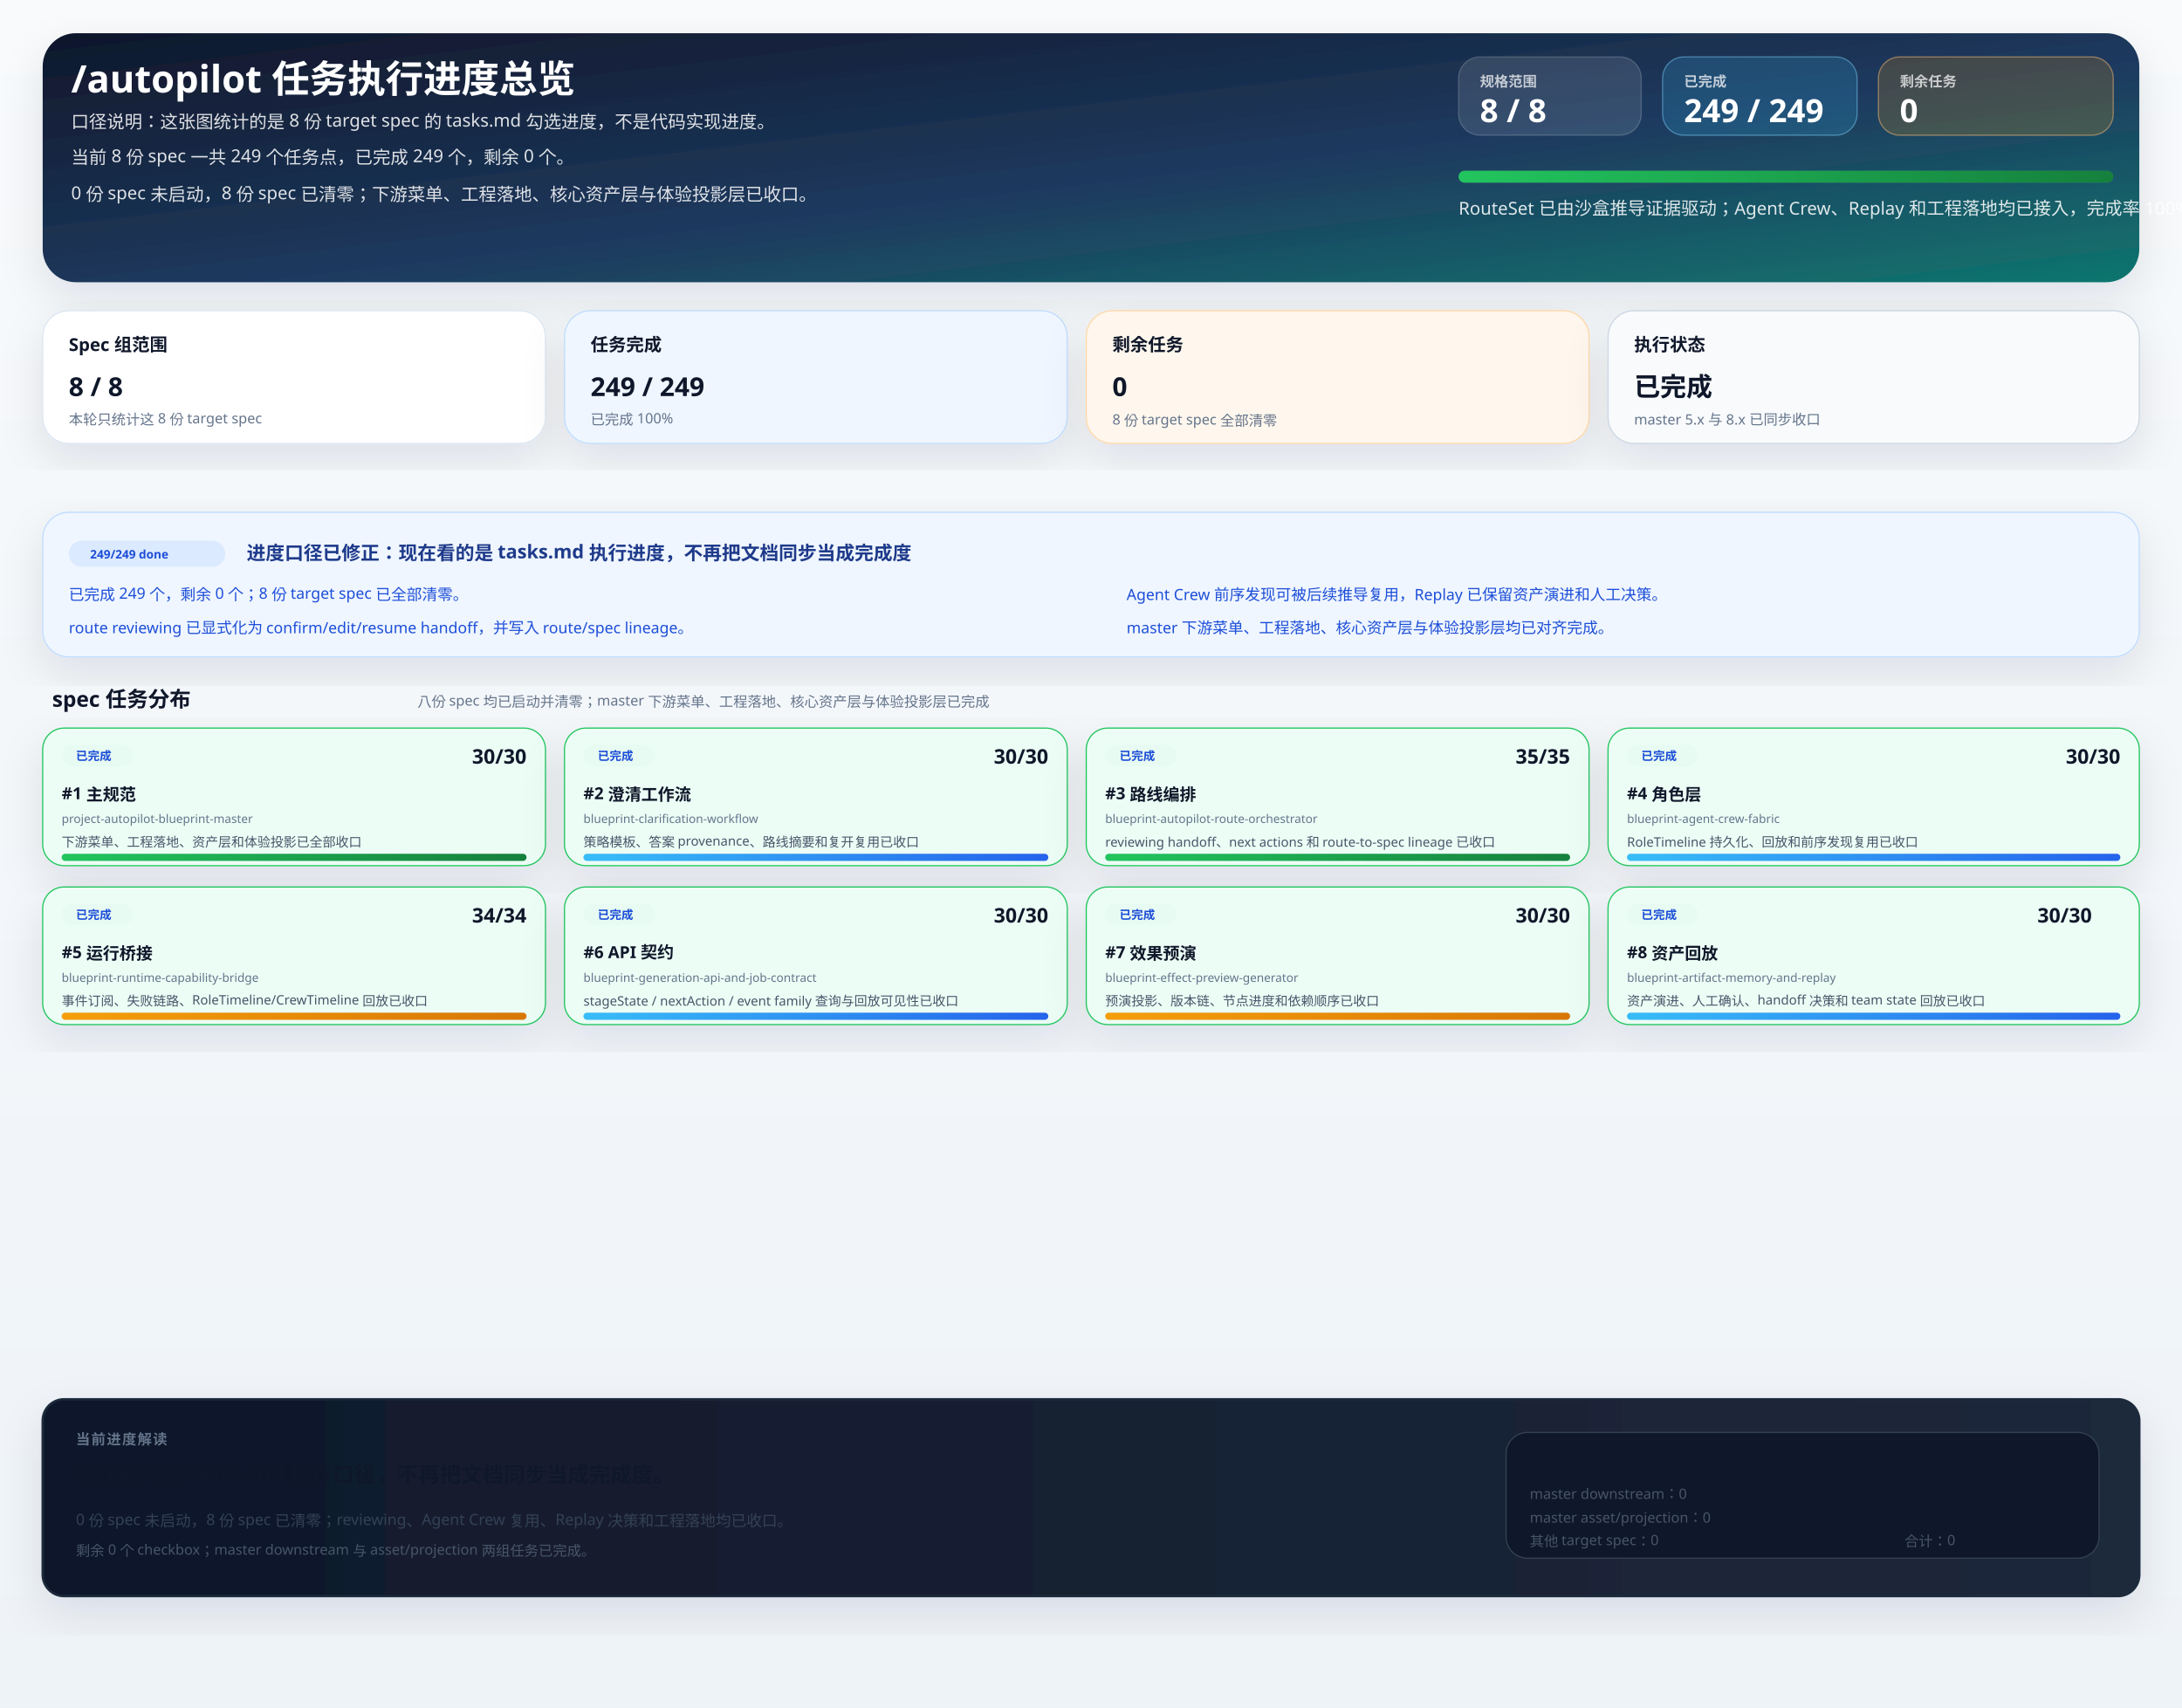
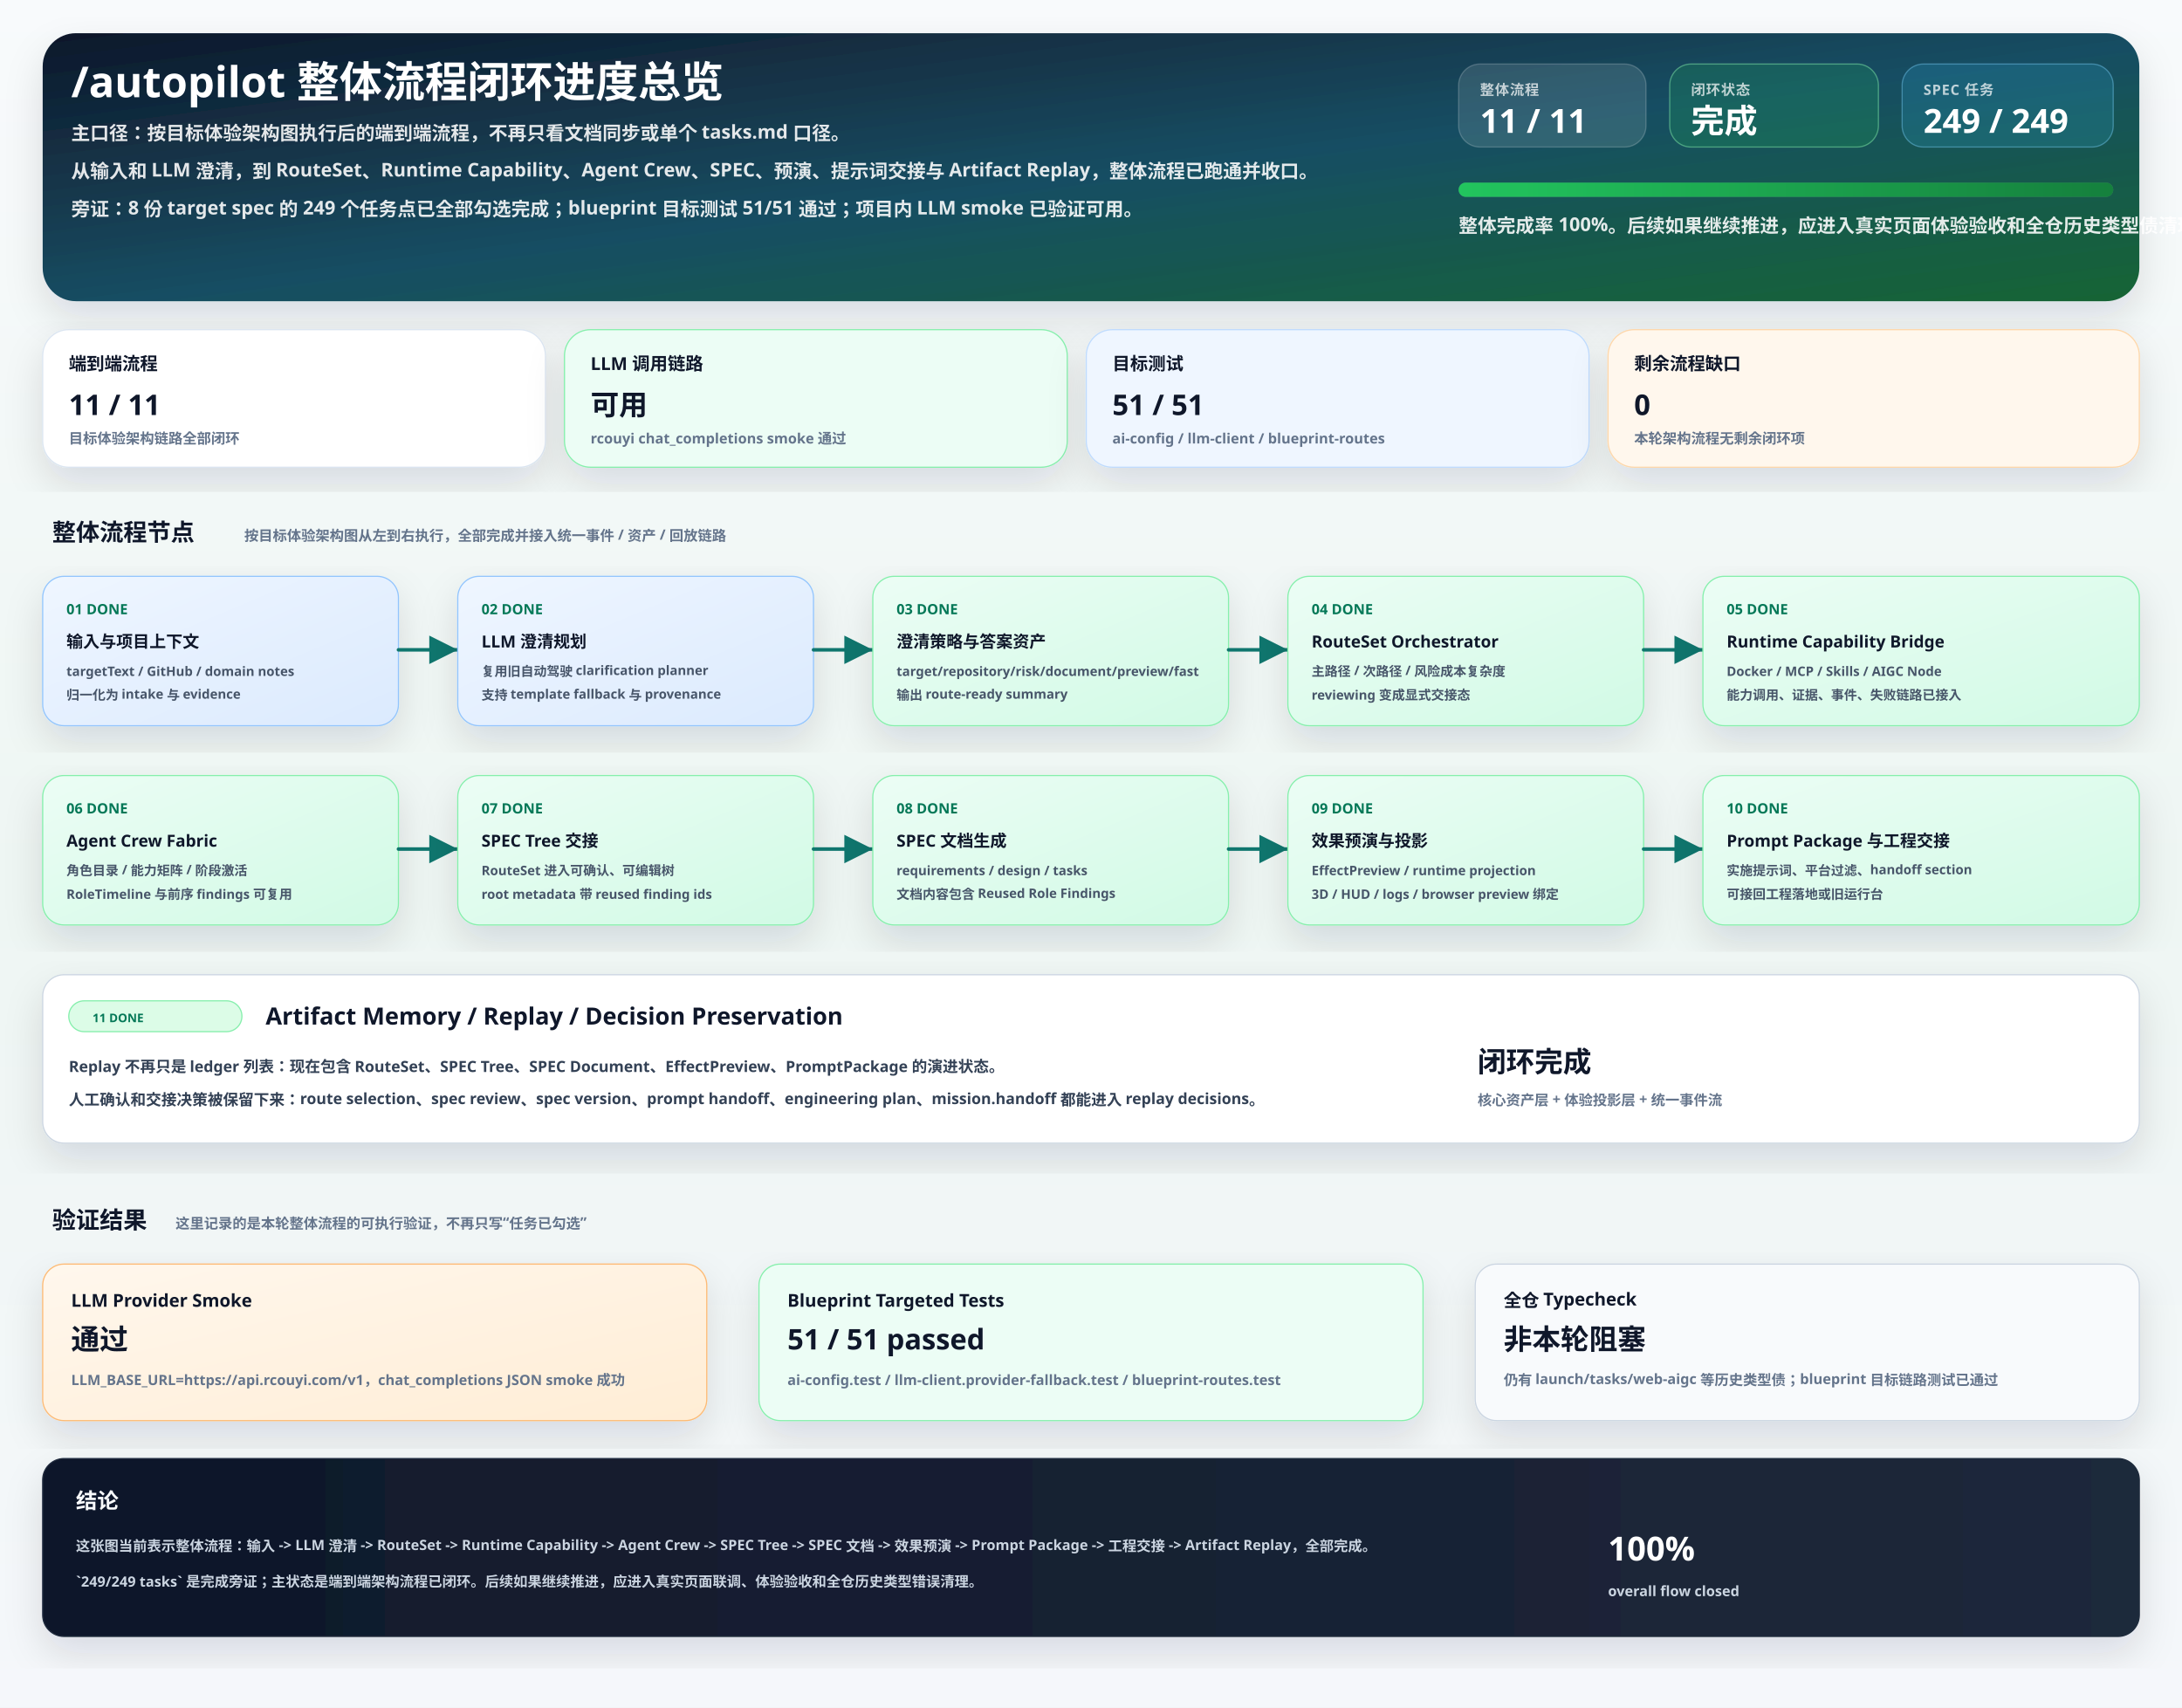
<svg xmlns="http://www.w3.org/2000/svg" width="1840" height="1440" viewBox="0 0 1840 1440" role="img" aria-labelledby="title desc">
  <defs>
    <linearGradient id="bg" x1="0" y1="0" x2="0" y2="1">
      <stop offset="0%" stop-color="#f8fafc" />
-       <stop offset="100%" stop-color="#eef3f8" />
+       <stop offset="52%" stop-color="#eef6f3" />
+       <stop offset="100%" stop-color="#f5f7fb" />
    </linearGradient>
    <linearGradient id="hero" x1="0" y1="0" x2="1" y2="1">
      <stop offset="0%" stop-color="#0f172a" />
-       <stop offset="56%" stop-color="#1e3a5f" />
-       <stop offset="100%" stop-color="#0f766e" />
+       <stop offset="52%" stop-color="#164e63" />
+       <stop offset="100%" stop-color="#166534" />
    </linearGradient>
    <linearGradient id="doneFill" x1="0" y1="0" x2="1" y2="0">
      <stop offset="0%" stop-color="#22c55e" />
      <stop offset="100%" stop-color="#15803d" />
    </linearGradient>
-     <linearGradient id="crewFill" x1="0" y1="0" x2="1" y2="0">
-       <stop offset="0%" stop-color="#38bdf8" />
-       <stop offset="100%" stop-color="#2563eb" />
-     </linearGradient>
-     <linearGradient id="patchFill" x1="0" y1="0" x2="1" y2="0">
-       <stop offset="0%" stop-color="#f59e0b" />
-       <stop offset="100%" stop-color="#d97706" />
+     <linearGradient id="flowFill" x1="0" y1="0" x2="1" y2="1">
+       <stop offset="0%" stop-color="#ecfdf5" />
+       <stop offset="100%" stop-color="#d1fae5" />
+     </linearGradient>
+     <linearGradient id="llmFill" x1="0" y1="0" x2="1" y2="1">
+       <stop offset="0%" stop-color="#eff6ff" />
+       <stop offset="100%" stop-color="#dbeafe" />
+     </linearGradient>
+     <linearGradient id="verifyFill" x1="0" y1="0" x2="1" y2="1">
+       <stop offset="0%" stop-color="#fff7ed" />
+       <stop offset="100%" stop-color="#ffedd5" />
    </linearGradient>
    <linearGradient id="darkBand" x1="0" y1="0" x2="1" y2="0">
      <stop offset="0%" stop-color="#0f172a" />
      <stop offset="100%" stop-color="#1e293b" />
    </linearGradient>
-     <filter id="shadow" x="-20%" y="-20%" width="140%" height="140%">
-       <feDropShadow dx="0" dy="14" stdDeviation="18" flood-color="#0f172a" flood-opacity="0.10" />
+     <filter id="shadow" x="-18%" y="-18%" width="136%" height="136%">
+       <feDropShadow dx="0" dy="14" stdDeviation="16" flood-color="#0f172a" flood-opacity="0.12" />
    </filter>
+     <marker id="arrow" markerWidth="12" markerHeight="12" refX="10" refY="6" orient="auto">
+       <path d="M2,2 L10,6 L2,10 Z" fill="#0f766e" />
+     </marker>
    <style>
-       .hero-title { font: 700 32px "Segoe UI", "Microsoft YaHei", sans-serif; fill: #ffffff; }
-       .hero-sub { font: 500 15px "Segoe UI", "Microsoft YaHei", sans-serif; fill: rgba(255,255,255,0.86); }
-       .hero-k { font: 600 12px "Segoe UI", "Microsoft YaHei", sans-serif; fill: rgba(255,255,255,0.72); }
-       .hero-v { font: 700 27px "Segoe UI", "Microsoft YaHei", sans-serif; fill: #ffffff; }
-       .card-title { font: 700 15px "Segoe UI", "Microsoft YaHei", sans-serif; fill: #0f172a; }
-       .card-value { font: 700 22px "Segoe UI", "Microsoft YaHei", sans-serif; fill: #0f172a; }
-       .card-meta { font: 500 12px "Segoe UI", "Microsoft YaHei", sans-serif; fill: #64748b; }
-       .kicker { font: 600 12px "Segoe UI", "Microsoft YaHei", sans-serif; fill: #64748b; letter-spacing: 1px; }
-       .label { font: 700 14px "Segoe UI", "Microsoft YaHei", sans-serif; fill: #0f172a; }
-       .body { font: 500 13px "Segoe UI", "Microsoft YaHei", sans-serif; fill: #334155; }
-       .small { font: 500 12px "Segoe UI", "Microsoft YaHei", sans-serif; fill: #475569; }
-       .section-title { font: 700 18px "Segoe UI", "Microsoft YaHei", sans-serif; fill: #0f172a; }
-       .section-meta { font: 500 12px "Segoe UI", "Microsoft YaHei", sans-serif; fill: #64748b; }
-       .spec-title { font: 700 14px "Segoe UI", "Microsoft YaHei", sans-serif; fill: #0f172a; }
-       .spec-slug { font: 500 10px "Segoe UI", "Microsoft YaHei", sans-serif; fill: #64748b; }
-       .spec-task { font: 500 11px "Segoe UI", "Microsoft YaHei", sans-serif; fill: #475569; }
-       .badge-done { font: 700 10px "Segoe UI", "Microsoft YaHei", sans-serif; fill: #15803d; }
-       .badge-work { font: 700 10px "Segoe UI", "Microsoft YaHei", sans-serif; fill: #1d4ed8; }
-       .badge-reopen { font: 700 10px "Segoe UI", "Microsoft YaHei", sans-serif; fill: #a16207; }
-       .badge-idle { font: 700 10px "Segoe UI", "Microsoft YaHei", sans-serif; fill: #475569; }
-       .alert-title { font: 700 16px "Segoe UI", "Microsoft YaHei", sans-serif; fill: #1e3a8a; }
-       .alert-copy { font: 500 13px "Segoe UI", "Microsoft YaHei", sans-serif; fill: #1d4ed8; }
-       .legend { font: 500 11px "Segoe UI", "Microsoft YaHei", sans-serif; fill: #64748b; }
-       .foot { font: 500 12px "Segoe UI", "Microsoft YaHei", sans-serif; fill: #64748b; }
+       .hero-title { font: 800 36px "Segoe UI", "Microsoft YaHei", sans-serif; fill: #ffffff; }
+       .hero-sub { font: 600 16px "Segoe UI", "Microsoft YaHei", sans-serif; fill: rgba(255,255,255,0.88); }
+       .hero-k { font: 700 12px "Segoe UI", "Microsoft YaHei", sans-serif; fill: rgba(255,255,255,0.72); letter-spacing: 0.6px; }
+       .hero-v { font: 800 28px "Segoe UI", "Microsoft YaHei", sans-serif; fill: #ffffff; }
+       .kicker { font: 800 12px "Segoe UI", "Microsoft YaHei", sans-serif; fill: #64748b; letter-spacing: 1px; }
+       .section-title { font: 800 20px "Segoe UI", "Microsoft YaHei", sans-serif; fill: #0f172a; }
+       .section-meta { font: 600 12px "Segoe UI", "Microsoft YaHei", sans-serif; fill: #64748b; }
+       .card-title { font: 800 15px "Segoe UI", "Microsoft YaHei", sans-serif; fill: #0f172a; }
+       .card-value { font: 800 24px "Segoe UI", "Microsoft YaHei", sans-serif; fill: #0f172a; }
+       .card-meta { font: 600 12px "Segoe UI", "Microsoft YaHei", sans-serif; fill: #64748b; }
+       .flow-title { font: 800 14px "Segoe UI", "Microsoft YaHei", sans-serif; fill: #0f172a; }
+       .flow-copy { font: 600 11px "Segoe UI", "Microsoft YaHei", sans-serif; fill: #475569; }
+       .flow-id { font: 900 12px "Segoe UI", "Microsoft YaHei", sans-serif; fill: #047857; }
+       .badge { font: 800 10px "Segoe UI", "Microsoft YaHei", sans-serif; fill: #047857; }
+       .body { font: 600 13px "Segoe UI", "Microsoft YaHei", sans-serif; fill: #334155; }
+       .small { font: 600 12px "Segoe UI", "Microsoft YaHei", sans-serif; fill: #475569; }
+       .white-title { font: 800 18px "Segoe UI", "Microsoft YaHei", sans-serif; fill: #f8fafc; }
+       .white-copy { font: 600 12px "Segoe UI", "Microsoft YaHei", sans-serif; fill: #cbd5e1; }
      .card { rx: 18; filter: url(#shadow); }
+       .line { fill: none; stroke: #0f766e; stroke-width: 3; stroke-linecap: round; stroke-linejoin: round; marker-end: url(#arrow); }
    </style>
  </defs>
-   <rect x="0" y="0" width="1840" height="1440" fill="url(#bg)" />
-   <rect x="36" y="28" width="1768" height="210" rx="28" fill="url(#hero)" filter="url(#shadow)" />
-   <text x="60" y="78" class="hero-title">/autopilot 任务执行进度总览</text>
-   <text x="60" y="108" class="hero-sub">口径说明：这张图统计的是 8 份 target spec 的 tasks.md 勾选进度，不是代码实现进度。</text>
-   <text x="60" y="138" class="hero-sub">当前 8 份 spec 一共 249 个任务点，已完成 249 个，剩余 0 个。</text>
-   <text x="60" y="168" class="hero-sub">0 份 spec 未启动，8 份 spec 已清零；下游菜单、工程落地、核心资产层与体验投影层已收口。</text>
-   <rect x="1230" y="48" width="154" height="66" rx="18" fill="rgba(255,255,255,0.11)" stroke="rgba(255,255,255,0.18)" />
-   <text x="1248" y="73" class="hero-k">规格范围</text>
-   <text x="1248" y="103" class="hero-v">8 / 8</text>
-   <rect x="1402" y="48" width="164" height="66" rx="18" fill="rgba(56,189,248,0.18)" stroke="rgba(125,211,252,0.46)" />
-   <text x="1420" y="73" class="hero-k">已完成</text>
-   <text x="1420" y="103" class="hero-v">249 / 249</text>
-   <rect x="1584" y="48" width="198" height="66" rx="18" fill="rgba(245,158,11,0.18)" stroke="rgba(253,186,116,0.50)" />
-   <text x="1602" y="73" class="hero-k">剩余任务</text>
-   <text x="1602" y="103" class="hero-v">0</text>
-   <rect x="1230" y="144" width="552" height="10" rx="5" fill="rgba(255,255,255,0.18)" />
-   <rect x="1230" y="144" width="552" height="10" rx="5" fill="url(#doneFill)" />
-   <text x="1230" y="181" class="hero-sub">RouteSet 已由沙盒推导证据驱动；Agent Crew、Replay 和工程落地均已接入，完成率 100%。</text>
-   <rect x="36" y="262" width="424" height="112" rx="22" fill="#ffffff" stroke="#dbe5f1" filter="url(#shadow)" />
-   <text x="58" y="296" class="card-title">Spec 组范围</text>
-   <text x="58" y="334" class="card-value">8 / 8</text>
-   <text x="58" y="358" class="card-meta">本轮只统计这 8 份 target spec</text>
-   <rect x="476" y="262" width="424" height="112" rx="22" fill="#eff6ff" stroke="#bfdbfe" filter="url(#shadow)" />
-   <text x="498" y="296" class="card-title">任务完成</text>
-   <text x="498" y="334" class="card-value">249 / 249</text>
-   <text x="498" y="358" class="card-meta">已完成 100%</text>
-   <rect x="916" y="262" width="424" height="112" rx="22" fill="#fff7ed" stroke="#fed7aa" filter="url(#shadow)" />
-   <text x="938" y="296" class="card-title">剩余任务</text>
-   <text x="938" y="334" class="card-value">0</text>
-   <text x="938" y="358" class="card-meta">8 份 target spec 全部清零</text>
-   <rect x="1356" y="262" width="448" height="112" rx="22" fill="#f8fafc" stroke="#cbd5e1" filter="url(#shadow)" />
-   <text x="1378" y="296" class="card-title">执行状态</text>
-   <text x="1378" y="334" class="card-value">已完成</text>
-   <text x="1378" y="358" class="card-meta">master 5.x 与 8.x 已同步收口</text>
-   <rect x="36" y="432" width="1768" height="122" rx="22" fill="#eff6ff" stroke="#bfdbfe" filter="url(#shadow)" />
-   <rect x="58" y="456" width="132" height="22" rx="11" fill="#dbeafe" />
-   <text x="76" y="471" class="badge-work">249/249 done</text>
-   <text x="208" y="472" class="alert-title">进度口径已修正：现在看的是 tasks.md 执行进度，不再把文档同步当成完成度</text>
-   <text x="58" y="506" class="alert-copy">已完成 249 个，剩余 0 个；8 份 target spec 已全部清零。</text>
-   <text x="58" y="534" class="alert-copy">route reviewing 已显式化为 confirm/edit/resume handoff，并写入 route/spec lineage。</text>
-   <text x="950" y="506" class="alert-copy">Agent Crew 前序发现可被后续推导复用，Replay 已保留资产演进和人工决策。</text>
-   <text x="950" y="534" class="alert-copy">master 下游菜单、工程落地、核心资产层与体验投影层均已对齐完成。</text>
-   <text x="44" y="596" class="section-title">spec 任务分布</text>
-   <text x="352" y="596" class="section-meta">八份 spec 均已启动并清零；master 下游菜单、工程落地、核心资产层与体验投影层已完成</text>
-   <rect x="36" y="614" width="424" height="116" rx="18" fill="#ecfdf5" stroke="#22c55e" filter="url(#shadow)" />
-   <rect x="52" y="628" width="60" height="18" rx="9" fill="#e8fbf2" />
-   <text x="64" y="641" class="badge-work">已完成</text>
-   <text x="444" y="644" text-anchor="end" class="card-value" style="font-size:17px;">30/30</text>
-   <text x="52" y="674" class="spec-title">#1 主规范</text>
-   <text x="52" y="694" class="spec-slug">project-autopilot-blueprint-master</text>
-   <text x="52" y="714" class="spec-task">下游菜单、工程落地、资产层和体验投影已全部收口</text>
-   <rect x="52" y="720" width="392" height="6" rx="3" fill="#e5ebf3" />
-   <rect x="52" y="720" width="392" height="6" rx="3" fill="url(#doneFill)" />
-   <rect x="476" y="614" width="424" height="116" rx="18" fill="#ecfdf5" stroke="#22c55e" filter="url(#shadow)" />
-   <rect x="492" y="628" width="60" height="18" rx="9" fill="#e8fbf2" />
-   <text x="504" y="641" class="badge-work">已完成</text>
-   <text x="884" y="644" text-anchor="end" class="card-value" style="font-size:17px;">30/30</text>
-   <text x="492" y="674" class="spec-title">#2 澄清工作流</text>
-   <text x="492" y="694" class="spec-slug">blueprint-clarification-workflow</text>
-   <text x="492" y="714" class="spec-task">策略模板、答案 provenance、路线摘要和复开复用已收口</text>
-   <rect x="492" y="720" width="392" height="6" rx="3" fill="#e5ebf3" />
-   <rect x="492" y="720" width="392" height="6" rx="3" fill="url(#crewFill)" />
-   <rect x="916" y="614" width="424" height="116" rx="18" fill="#ecfdf5" stroke="#22c55e" filter="url(#shadow)" />
-   <rect x="932" y="628" width="60" height="18" rx="9" fill="#e8fbf2" />
-   <text x="944" y="641" class="badge-work">已完成</text>
-   <text x="1324" y="644" text-anchor="end" class="card-value" style="font-size:17px;">35/35</text>
-   <text x="932" y="674" class="spec-title">#3 路线编排</text>
-   <text x="932" y="694" class="spec-slug">blueprint-autopilot-route-orchestrator</text>
-   <text x="932" y="714" class="spec-task">reviewing handoff、next actions 和 route-to-spec lineage 已收口</text>
-   <rect x="932" y="720" width="392" height="6" rx="3" fill="#e5ebf3" />
-   <rect x="932" y="720" width="392" height="6" rx="3" fill="url(#doneFill)" />
-   <rect x="1356" y="614" width="448" height="116" rx="18" fill="#ecfdf5" stroke="#22c55e" filter="url(#shadow)" />
-   <rect x="1372" y="628" width="60" height="18" rx="9" fill="#e8fbf2" />
-   <text x="1384" y="641" class="badge-work">已完成</text>
-   <text x="1788" y="644" text-anchor="end" class="card-value" style="font-size:17px;">30/30</text>
-   <text x="1372" y="674" class="spec-title">#4 角色层</text>
-   <text x="1372" y="694" class="spec-slug">blueprint-agent-crew-fabric</text>
-   <text x="1372" y="714" class="spec-task">RoleTimeline 持久化、回放和前序发现复用已收口</text>
-   <rect x="1372" y="720" width="416" height="6" rx="3" fill="#e5ebf3" />
-   <rect x="1372" y="720" width="416" height="6" rx="3" fill="url(#crewFill)" />
-   <rect x="36" y="748" width="424" height="116" rx="18" fill="#ecfdf5" stroke="#22c55e" filter="url(#shadow)" />
-   <rect x="52" y="762" width="60" height="18" rx="9" fill="#e8fbf2" />
-   <text x="64" y="775" class="badge-work">已完成</text>
-   <text x="444" y="778" text-anchor="end" class="card-value" style="font-size:17px;">34/34</text>
-   <text x="52" y="808" class="spec-title">#5 运行桥接</text>
-   <text x="52" y="828" class="spec-slug">blueprint-runtime-capability-bridge</text>
-   <text x="52" y="848" class="spec-task">事件订阅、失败链路、RoleTimeline/CrewTimeline 回放已收口</text>
-   <rect x="52" y="854" width="392" height="6" rx="3" fill="#e5ebf3" />
-   <rect x="52" y="854" width="392" height="6" rx="3" fill="url(#patchFill)" />
-   <rect x="476" y="748" width="424" height="116" rx="18" fill="#ecfdf5" stroke="#22c55e" filter="url(#shadow)" />
-   <rect x="492" y="762" width="60" height="18" rx="9" fill="#e8fbf2" />
-   <text x="504" y="775" class="badge-work">已完成</text>
-   <text x="884" y="778" text-anchor="end" class="card-value" style="font-size:17px;">30/30</text>
-   <text x="492" y="808" class="spec-title">#6 API 契约</text>
-   <text x="492" y="828" class="spec-slug">blueprint-generation-api-and-job-contract</text>
-   <text x="492" y="848" class="spec-task">stageState / nextAction / event family 查询与回放可见性已收口</text>
-   <rect x="492" y="854" width="392" height="6" rx="3" fill="#e5ebf3" />
-   <rect x="492" y="854" width="392" height="6" rx="3" fill="url(#crewFill)" />
-   <rect x="916" y="748" width="424" height="116" rx="18" fill="#ecfdf5" stroke="#22c55e" filter="url(#shadow)" />
-   <rect x="932" y="762" width="60" height="18" rx="9" fill="#e8fbf2" />
-   <text x="944" y="775" class="badge-work">已完成</text>
-   <text x="1324" y="778" text-anchor="end" class="card-value" style="font-size:17px;">30/30</text>
-   <text x="932" y="808" class="spec-title">#7 效果预演</text>
-   <text x="932" y="828" class="spec-slug">blueprint-effect-preview-generator</text>
-   <text x="932" y="848" class="spec-task">预演投影、版本链、节点进度和依赖顺序已收口</text>
-   <rect x="932" y="854" width="392" height="6" rx="3" fill="#e5ebf3" />
-   <rect x="932" y="854" width="392" height="6" rx="3" fill="url(#patchFill)" />
-   <rect x="1356" y="748" width="448" height="116" rx="18" fill="#ecfdf5" stroke="#22c55e" filter="url(#shadow)" />
-   <rect x="1372" y="762" width="60" height="18" rx="9" fill="#e8fbf2" />
-   <text x="1384" y="775" class="badge-work">已完成</text>
-   <text x="1764" y="778" text-anchor="end" class="card-value" style="font-size:17px;">30/30</text>
-   <text x="1372" y="808" class="spec-title">#8 资产回放</text>
-   <text x="1372" y="828" class="spec-slug">blueprint-artifact-memory-and-replay</text>
-   <text x="1372" y="848" class="spec-task">资产演进、人工确认、handoff 决策和 team state 回放已收口</text>
-   <rect x="1372" y="854" width="416" height="6" rx="3" fill="#e5ebf3" />
-   <rect x="1372" y="854" width="416" height="6" rx="3" fill="url(#crewFill)" />
-   <g transform="translate(36 1180)">
-     <rect class="card" width="1768" height="166" rx="28" fill="url(#darkBand)" stroke="#1e293b" stroke-width="2" />
-     <text class="kicker" x="28" y="38" fill="#94a3b8">当前进度解读</text>
-     <text class="section-title" x="28" y="70" fill="#e2e8f0">现在看的是 tasks.md 执行口径，不再把文档同步当成完成度。</text>
-     <text class="body" x="28" y="106" fill="#cbd5e1">0 份 spec 未启动，8 份 spec 已清零；reviewing、Agent Crew 复用、Replay 决策和工程落地均已收口。</text>
-     <text class="small" x="28" y="132" fill="#94a3b8">剩余 0 个 checkbox；master downstream 与 asset/projection 两组任务已完成。</text>
-     <g transform="translate(1234 28)">
-       <rect width="500" height="106" rx="18" fill="#0f172a" stroke="#334155" />
-       <text class="label" x="20" y="30" fill="#f8fafc">剩余任务结构</text>
-       <text class="small" x="20" y="56" fill="#cbd5e1">master downstream：0</text>
-       <text class="small" x="20" y="76" fill="#cbd5e1">master asset/projection：0</text>
-       <text class="small" x="20" y="96" fill="#cbd5e1">其他 target spec：0</text>
-       <text class="small" x="336" y="96" fill="#f8fafc">合计：0</text>
-     </g>
+   <rect width="1840" height="1440" fill="url(#bg)" />
+   <rect x="36" y="28" width="1768" height="226" rx="28" fill="url(#hero)" filter="url(#shadow)" />
+   <text x="60" y="82" class="hero-title">/autopilot 整体流程闭环进度总览</text>
+   <text x="60" y="118" class="hero-sub">主口径：按目标体验架构图执行后的端到端流程，不再只看文档同步或单个 tasks.md 口径。</text>
+   <text x="60" y="150" class="hero-sub">从输入和 LLM 澄清，到 RouteSet、Runtime Capability、Agent Crew、SPEC、预演、提示词交接与 Artifact Replay，整体流程已跑通并收口。</text>
+   <text x="60" y="182" class="hero-sub">旁证：8 份 target spec 的 249 个任务点已全部勾选完成；blueprint 目标测试 51/51 通过；项目内 LLM smoke 已验证可用。</text>
+   <rect x="1230" y="54" width="158" height="70" rx="18" fill="rgba(255,255,255,0.12)" stroke="rgba(255,255,255,0.2)" />
+   <text x="1248" y="80" class="hero-k">整体流程</text>
+   <text x="1248" y="112" class="hero-v">11 / 11</text>
+   <rect x="1408" y="54" width="176" height="70" rx="18" fill="rgba(34,197,94,0.18)" stroke="rgba(134,239,172,0.48)" />
+   <text x="1426" y="80" class="hero-k">闭环状态</text>
+   <text x="1426" y="112" class="hero-v">完成</text>
+   <rect x="1604" y="54" width="178" height="70" rx="18" fill="rgba(56,189,248,0.16)" stroke="rgba(125,211,252,0.42)" />
+   <text x="1622" y="80" class="hero-k">SPEC 任务</text>
+   <text x="1622" y="112" class="hero-v">249 / 249</text>
+   <rect x="1230" y="154" width="552" height="12" rx="6" fill="rgba(255,255,255,0.18)" />
+   <rect x="1230" y="154" width="552" height="12" rx="6" fill="url(#doneFill)" />
+   <text x="1230" y="196" class="hero-sub">整体完成率 100%。后续如果继续推进，应进入真实页面体验验收和全仓历史类型债清理，而不是继续补这轮架构流程。</text>
+   <rect x="36" y="278" width="424" height="116" rx="22" fill="#ffffff" stroke="#dbe5f1" filter="url(#shadow)" />
+   <text x="58" y="312" class="card-title">端到端流程</text>
+   <text x="58" y="350" class="card-value">11 / 11</text>
+   <text x="58" y="374" class="card-meta">目标体验架构链路全部闭环</text>
+   <rect x="476" y="278" width="424" height="116" rx="22" fill="#ecfdf5" stroke="#86efac" filter="url(#shadow)" />
+   <text x="498" y="312" class="card-title">LLM 调用链路</text>
+   <text x="498" y="350" class="card-value">可用</text>
+   <text x="498" y="374" class="card-meta">rcouyi chat_completions smoke 通过</text>
+   <rect x="916" y="278" width="424" height="116" rx="22" fill="#eff6ff" stroke="#bfdbfe" filter="url(#shadow)" />
+   <text x="938" y="312" class="card-title">目标测试</text>
+   <text x="938" y="350" class="card-value">51 / 51</text>
+   <text x="938" y="374" class="card-meta">ai-config / llm-client / blueprint-routes</text>
+   <rect x="1356" y="278" width="448" height="116" rx="22" fill="#fff7ed" stroke="#fed7aa" filter="url(#shadow)" />
+   <text x="1378" y="312" class="card-title">剩余流程缺口</text>
+   <text x="1378" y="350" class="card-value">0</text>
+   <text x="1378" y="374" class="card-meta">本轮架构流程无剩余闭环项</text>
+   <text x="44" y="456" class="section-title">整体流程节点</text>
+   <text x="206" y="456" class="section-meta">按目标体验架构图从左到右执行，全部完成并接入统一事件 / 资产 / 回放链路</text>
+   <g transform="translate(36 486)">
+     <rect class="card" width="300" height="126" fill="url(#llmFill)" stroke="#93c5fd" />
+     <text x="20" y="32" class="flow-id">01 DONE</text>
+     <text x="20" y="60" class="flow-title">输入与项目上下文</text>
+     <text x="20" y="84" class="flow-copy">targetText / GitHub / domain notes</text>
+     <text x="20" y="104" class="flow-copy">归一化为 intake 与 evidence</text>
+   </g>
+   <path class="line" d="M336 548 C356 548 366 548 386 548" />
+   <g transform="translate(386 486)">
+     <rect class="card" width="300" height="126" fill="url(#llmFill)" stroke="#93c5fd" />
+     <text x="20" y="32" class="flow-id">02 DONE</text>
+     <text x="20" y="60" class="flow-title">LLM 澄清规划</text>
+     <text x="20" y="84" class="flow-copy">复用旧自动驾驶 clarification planner</text>
+     <text x="20" y="104" class="flow-copy">支持 template fallback 与 provenance</text>
+   </g>
+   <path class="line" d="M686 548 C706 548 716 548 736 548" />
+   <g transform="translate(736 486)">
+     <rect class="card" width="300" height="126" fill="url(#flowFill)" stroke="#86efac" />
+     <text x="20" y="32" class="flow-id">03 DONE</text>
+     <text x="20" y="60" class="flow-title">澄清策略与答案资产</text>
+     <text x="20" y="84" class="flow-copy">target/repository/risk/document/preview/fast</text>
+     <text x="20" y="104" class="flow-copy">输出 route-ready summary</text>
+   </g>
+   <path class="line" d="M1036 548 C1056 548 1066 548 1086 548" />
+   <g transform="translate(1086 486)">
+     <rect class="card" width="300" height="126" fill="url(#flowFill)" stroke="#86efac" />
+     <text x="20" y="32" class="flow-id">04 DONE</text>
+     <text x="20" y="60" class="flow-title">RouteSet Orchestrator</text>
+     <text x="20" y="84" class="flow-copy">主路径 / 次路径 / 风险成本复杂度</text>
+     <text x="20" y="104" class="flow-copy">reviewing 变成显式交接态</text>
+   </g>
+   <path class="line" d="M1386 548 C1406 548 1416 548 1436 548" />
+   <g transform="translate(1436 486)">
+     <rect class="card" width="368" height="126" fill="url(#flowFill)" stroke="#86efac" />
+     <text x="20" y="32" class="flow-id">05 DONE</text>
+     <text x="20" y="60" class="flow-title">Runtime Capability Bridge</text>
+     <text x="20" y="84" class="flow-copy">Docker / MCP / Skills / AIGC Node</text>
+     <text x="20" y="104" class="flow-copy">能力调用、证据、事件、失败链路已接入</text>
+   </g>
+   <g transform="translate(36 654)">
+     <rect class="card" width="300" height="126" fill="url(#flowFill)" stroke="#86efac" />
+     <text x="20" y="32" class="flow-id">06 DONE</text>
+     <text x="20" y="60" class="flow-title">Agent Crew Fabric</text>
+     <text x="20" y="84" class="flow-copy">角色目录 / 能力矩阵 / 阶段激活</text>
+     <text x="20" y="104" class="flow-copy">RoleTimeline 与前序 findings 可复用</text>
+   </g>
+   <path class="line" d="M336 716 C356 716 366 716 386 716" />
+   <g transform="translate(386 654)">
+     <rect class="card" width="300" height="126" fill="url(#flowFill)" stroke="#86efac" />
+     <text x="20" y="32" class="flow-id">07 DONE</text>
+     <text x="20" y="60" class="flow-title">SPEC Tree 交接</text>
+     <text x="20" y="84" class="flow-copy">RouteSet 进入可确认、可编辑树</text>
+     <text x="20" y="104" class="flow-copy">root metadata 带 reused finding ids</text>
+   </g>
+   <path class="line" d="M686 716 C706 716 716 716 736 716" />
+   <g transform="translate(736 654)">
+     <rect class="card" width="300" height="126" fill="url(#flowFill)" stroke="#86efac" />
+     <text x="20" y="32" class="flow-id">08 DONE</text>
+     <text x="20" y="60" class="flow-title">SPEC 文档生成</text>
+     <text x="20" y="84" class="flow-copy">requirements / design / tasks</text>
+     <text x="20" y="104" class="flow-copy">文档内容包含 Reused Role Findings</text>
+   </g>
+   <path class="line" d="M1036 716 C1056 716 1066 716 1086 716" />
+   <g transform="translate(1086 654)">
+     <rect class="card" width="300" height="126" fill="url(#flowFill)" stroke="#86efac" />
+     <text x="20" y="32" class="flow-id">09 DONE</text>
+     <text x="20" y="60" class="flow-title">效果预演与投影</text>
+     <text x="20" y="84" class="flow-copy">EffectPreview / runtime projection</text>
+     <text x="20" y="104" class="flow-copy">3D / HUD / logs / browser preview 绑定</text>
+   </g>
+   <path class="line" d="M1386 716 C1406 716 1416 716 1436 716" />
+   <g transform="translate(1436 654)">
+     <rect class="card" width="368" height="126" fill="url(#flowFill)" stroke="#86efac" />
+     <text x="20" y="32" class="flow-id">10 DONE</text>
+     <text x="20" y="60" class="flow-title">Prompt Package 与工程交接</text>
+     <text x="20" y="84" class="flow-copy">实施提示词、平台过滤、handoff section</text>
+     <text x="20" y="104" class="flow-copy">可接回工程落地或旧运行台</text>
+   </g>
+   <g transform="translate(36 822)">
+     <rect class="card" width="1768" height="142" fill="#ffffff" stroke="#cbd5e1" />
+     <rect x="22" y="22" width="146" height="26" rx="13" fill="#dcfce7" stroke="#86efac" />
+     <text x="42" y="40" class="badge">11 DONE</text>
+     <text x="188" y="42" class="section-title">Artifact Memory / Replay / Decision Preservation</text>
+     <text x="22" y="82" class="body">Replay 不再只是 ledger 列表：现在包含 RouteSet、SPEC Tree、SPEC Document、EffectPreview、PromptPackage 的演进状态。</text>
+     <text x="22" y="110" class="body">人工确认和交接决策被保留下来：route selection、spec review、spec version、prompt handoff、engineering plan、mission.handoff 都能进入 replay decisions。</text>
+     <text x="1210" y="82" class="card-value">闭环完成</text>
+     <text x="1210" y="110" class="card-meta">核心资产层 + 体验投影层 + 统一事件流</text>
+   </g>
+   <text x="44" y="1036" class="section-title">验证结果</text>
+   <text x="148" y="1036" class="section-meta">这里记录的是本轮整体流程的可执行验证，不再只写“任务已勾选”</text>
+   <g transform="translate(36 1066)">
+     <rect class="card" width="560" height="132" fill="url(#verifyFill)" stroke="#fdba74" />
+     <text x="24" y="36" class="card-title">LLM Provider Smoke</text>
+     <text x="24" y="72" class="card-value">通过</text>
+     <text x="24" y="102" class="card-meta">LLM_BASE_URL=https://api.rcouyi.com/v1，chat_completions JSON smoke 成功</text>
+   </g>
+   <g transform="translate(640 1066)">
+     <rect class="card" width="560" height="132" fill="#ecfdf5" stroke="#86efac" />
+     <text x="24" y="36" class="card-title">Blueprint Targeted Tests</text>
+     <text x="24" y="72" class="card-value">51 / 51 passed</text>
+     <text x="24" y="102" class="card-meta">ai-config.test / llm-client.provider-fallback.test / blueprint-routes.test</text>
+   </g>
+   <g transform="translate(1244 1066)">
+     <rect class="card" width="560" height="132" fill="#f8fafc" stroke="#cbd5e1" />
+     <text x="24" y="36" class="card-title">全仓 Typecheck</text>
+     <text x="24" y="72" class="card-value">非本轮阻塞</text>
+     <text x="24" y="102" class="card-meta">仍有 launch/tasks/web-aigc 等历史类型债；blueprint 目标链路测试已通过</text>
+   </g>
+   <g transform="translate(36 1230)">
+     <rect class="card" width="1768" height="150" fill="url(#darkBand)" stroke="#1e293b" />
+     <text x="28" y="42" class="white-title">结论</text>
+     <text x="28" y="78" class="white-copy">这张图当前表示整体流程：输入 -&gt; LLM 澄清 -&gt; RouteSet -&gt; Runtime Capability -&gt; Agent Crew -&gt; SPEC Tree -&gt; SPEC 文档 -&gt; 效果预演 -&gt; Prompt Package -&gt; 工程交接 -&gt; Artifact Replay，全部完成。</text>
+     <text x="28" y="108" class="white-copy">`249/249 tasks` 是完成旁证；主状态是端到端架构流程已闭环。后续如果继续推进，应进入真实页面联调、体验验收和全仓历史类型错误清理。</text>
+     <text x="1320" y="86" class="hero-v">100%</text>
+     <text x="1320" y="116" class="white-copy">overall flow closed</text>
  </g>
</svg>
